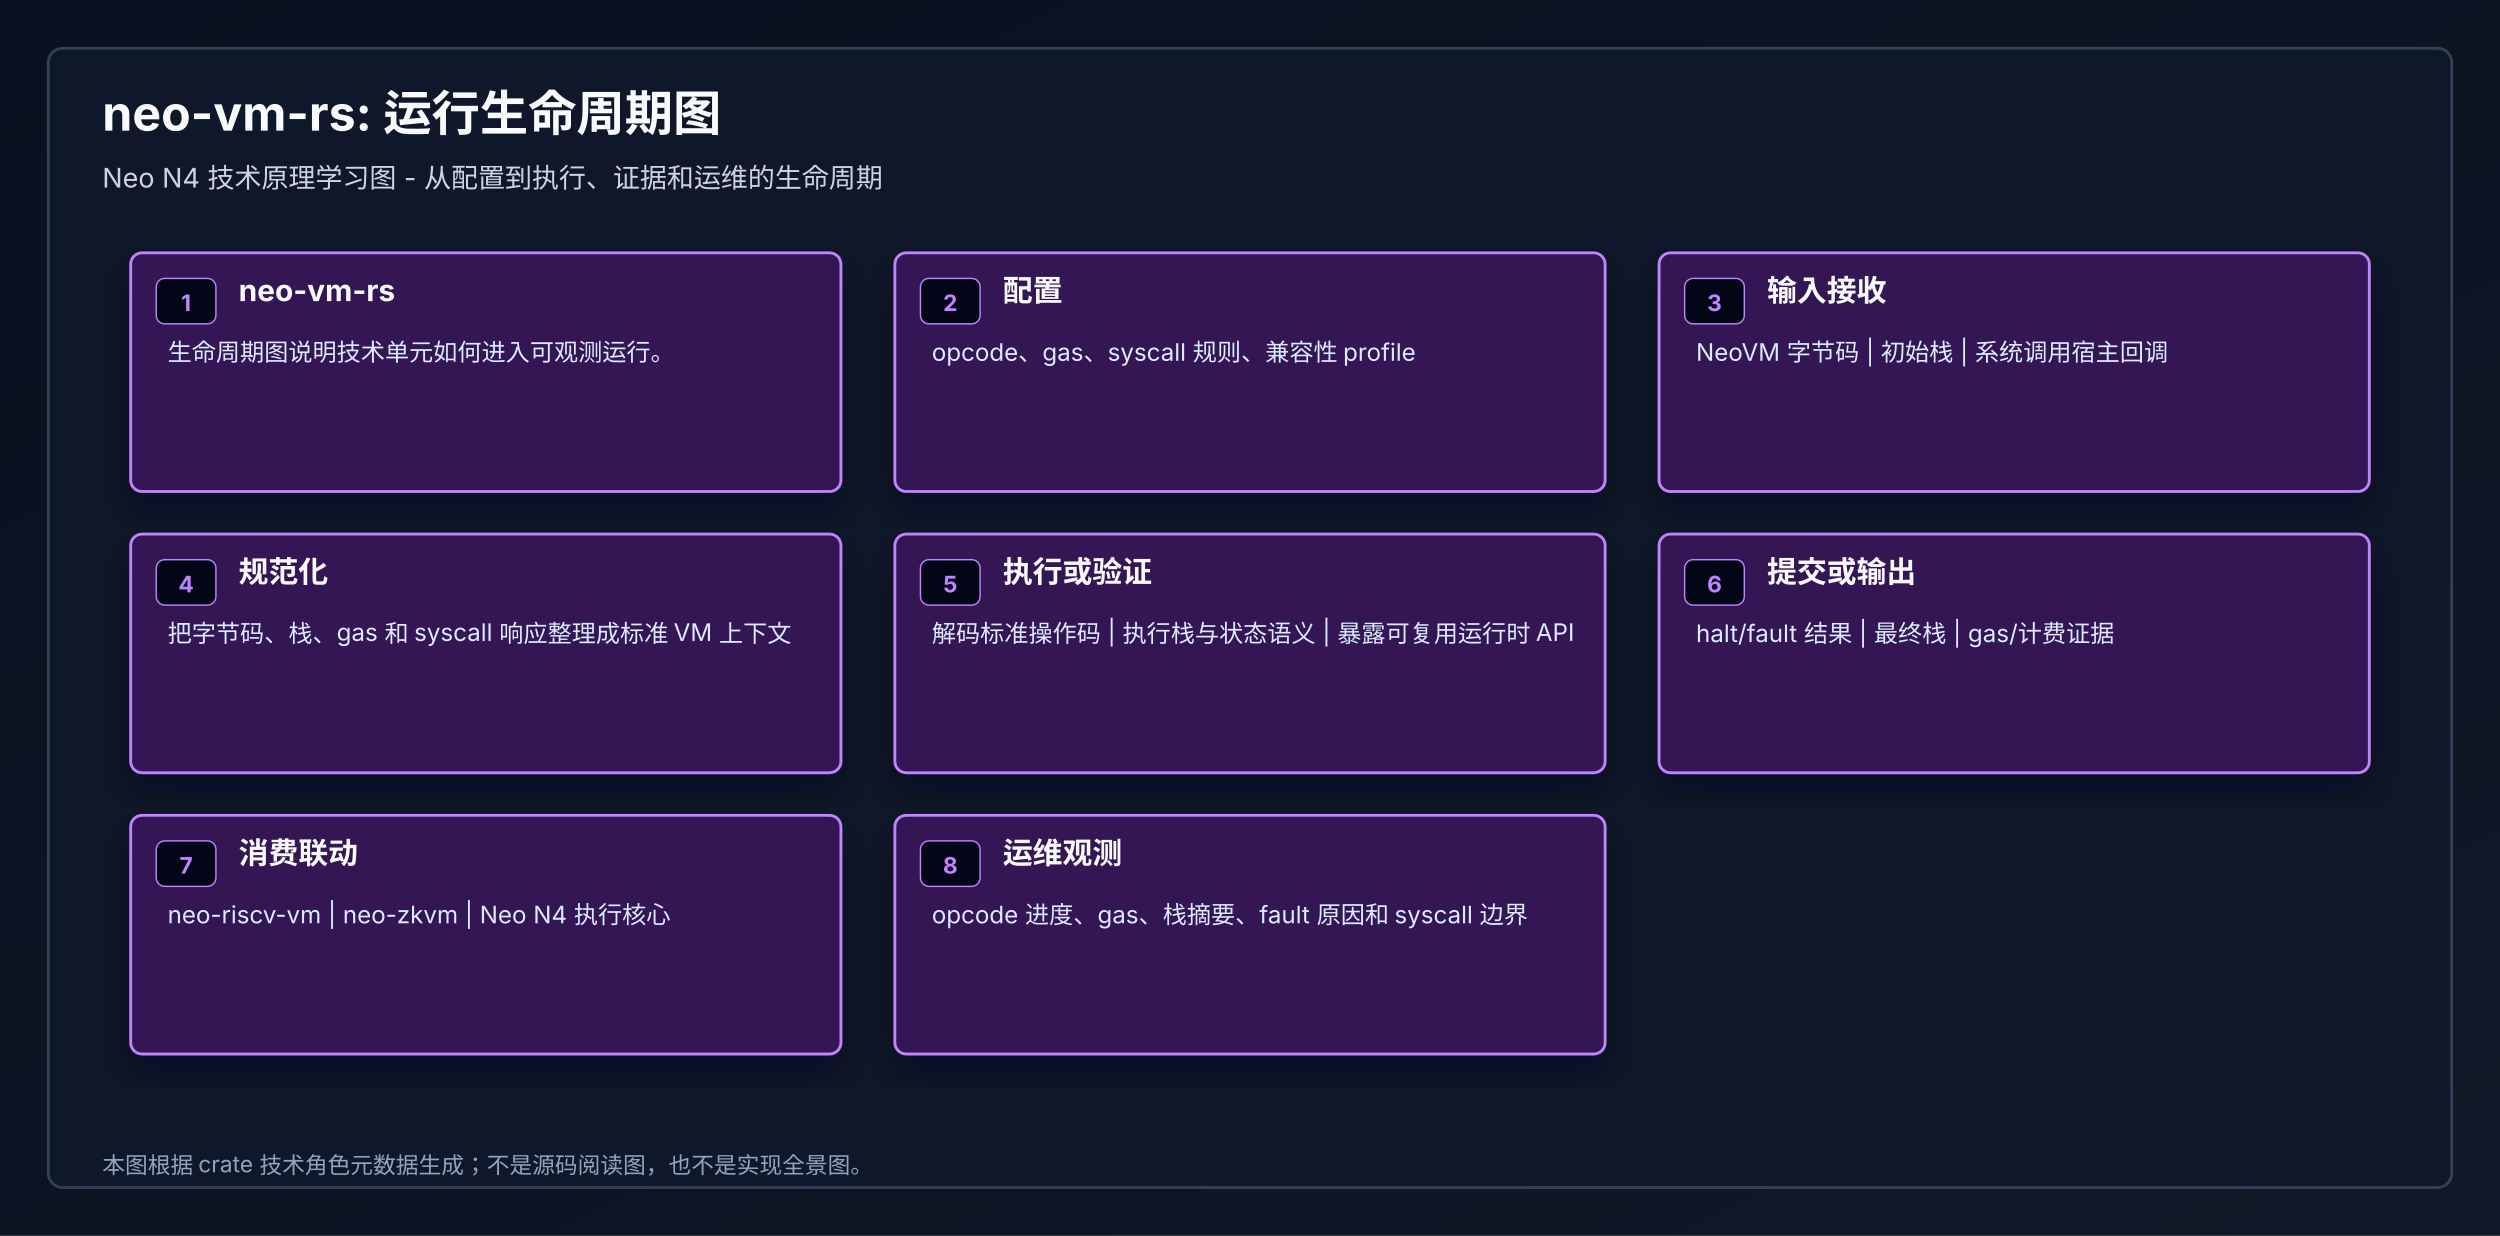
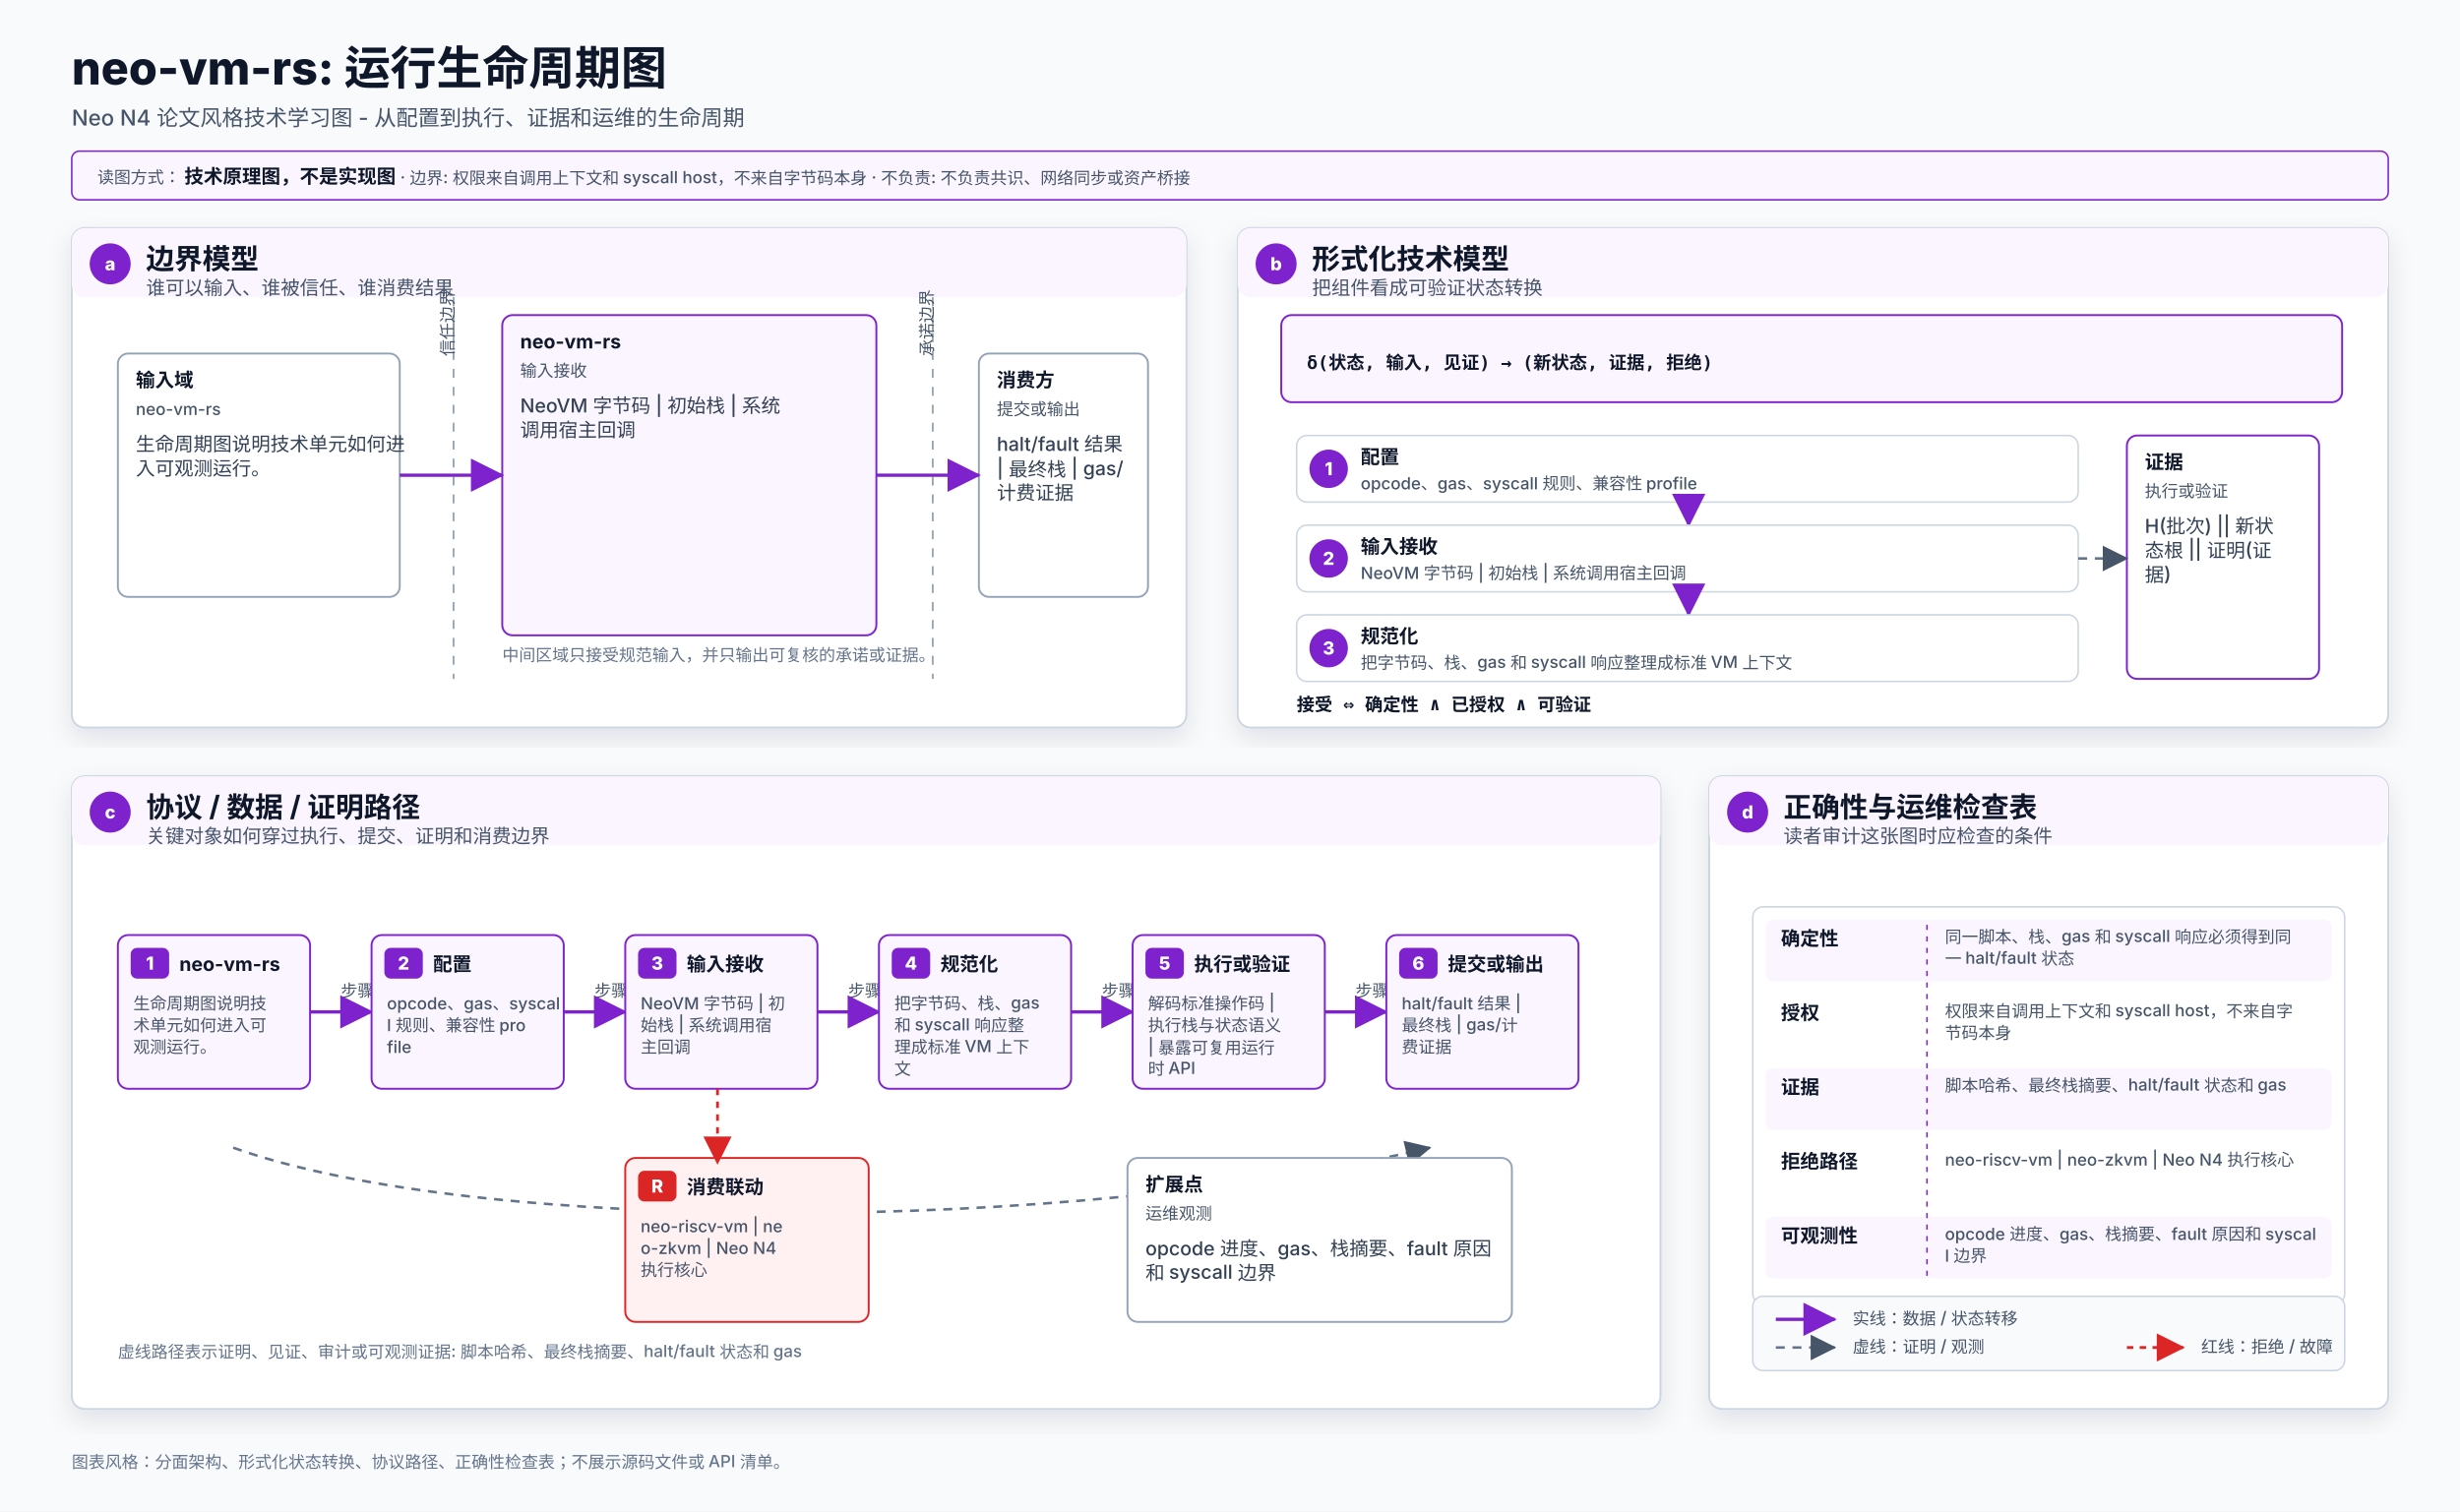
- <svg xmlns="http://www.w3.org/2000/svg" width="1760" height="870" viewBox="0 0 1760 870" role="img" aria-label="neo-vm-rs 运行生命周期图">
+ <svg xmlns="http://www.w3.org/2000/svg" width="1920" height="1180" viewBox="0 0 1920 1180" role="img" aria-label="neo-vm-rs 运行生命周期图">
  <defs>
-     <linearGradient id="bg" x1="0" y1="0" x2="1" y2="1">
-       <stop offset="0%" stop-color="#08111f" />
-       <stop offset="100%" stop-color="#111827" />
-     </linearGradient>
-     <filter id="shadow" x="-15%" y="-15%" width="130%" height="130%">
-       <feDropShadow dx="0" dy="14" stdDeviation="12" flood-color="#020617" flood-opacity="0.42" />
+     <marker id="arrow" viewBox="0 0 10 10" refX="9.4" refY="5" markerWidth="10" markerHeight="10" orient="auto">
+       <path d="M0,0 L10,5 L0,10 Z" fill="#475569" />
+     </marker>
+     <marker id="arrowAccent" viewBox="0 0 10 10" refX="9.4" refY="5" markerWidth="10" markerHeight="10" orient="auto">
+       <path d="M0,0 L10,5 L0,10 Z" fill="#7e22ce" />
+     </marker>
+     <marker id="arrowFault" viewBox="0 0 10 10" refX="9.4" refY="5" markerWidth="10" markerHeight="10" orient="auto">
+       <path d="M0,0 L10,5 L0,10 Z" fill="#dc2626" />
+     </marker>
+     <filter id="paperShadow" x="-3%" y="-4%" width="106%" height="108%">
+       <feDropShadow dx="0" dy="8" stdDeviation="10" flood-color="#0f172a" flood-opacity="0.10" />
    </filter>
+     <style>
+ .bg{fill:#f8fafc}.panel{fill:#ffffff;stroke:#cbd5e1;stroke-width:1.5;filter:url(#paperShadow)}
+ .panelTitle{font:700 22px 'Inter','Segoe UI',Arial,sans-serif;fill:#0f172a}.panelSub{font:500 15px 'Inter','Segoe UI',Arial,sans-serif;fill:#475569}
+ .title{font:800 36px 'Inter','Segoe UI',Arial,sans-serif;fill:#0f172a}.subtitle{font:500 17px 'Inter','Segoe UI',Arial,sans-serif;fill:#475569}
+ .small{font:500 13px 'Inter','Segoe UI',Arial,sans-serif;fill:#475569}.body{font:500 15px 'Inter','Segoe UI',Arial,sans-serif;fill:#334155}
+ .bodyStrong{font:750 15px 'Inter','Segoe UI',Arial,sans-serif;fill:#0f172a}.mono{font:650 14px 'Cascadia Mono','SFMono-Regular',Consolas,monospace;fill:#0f172a}
+ .label{font:800 14px 'Inter','Segoe UI',Arial,sans-serif;fill:#ffffff}.caption{font:500 13px 'Inter','Segoe UI',Arial,sans-serif;fill:#64748b}
+ .arrow{stroke:#475569;stroke-width:2.2;fill:none;marker-end:url(#arrow)}.arrowAccent{stroke:#7e22ce;stroke-width:2.6;fill:none;marker-end:url(#arrowAccent)}.arrowDash{stroke:#64748b;stroke-width:2;fill:none;stroke-dasharray:7 6;marker-end:url(#arrow)}.arrowFault{stroke:#dc2626;stroke-width:2.2;fill:none;stroke-dasharray:5 5;marker-end:url(#arrowFault)}
+ </style>
  </defs>
-   <rect width="1760" height="100%" fill="url(#bg)" />
-   <rect x="34" y="34" width="1692" height="802" rx="10" fill="#0f172a" stroke="#334155" stroke-width="2" />
-   <text x="72" y="92" fill="#f8fafc" font-family="Inter,Segoe UI,Arial,sans-serif" font-size="34" font-weight="700">neo-vm-rs: 运行生命周期图</text>
-   <text x="72" y="132" fill="#cbd5e1" font-family="Inter,Segoe UI,Arial,sans-serif" font-size="19">Neo N4 技术原理学习图 - 从配置到执行、证据和运维的生命周期</text>
-   <rect x="92" y="178" width="500" height="168" rx="8" fill="#341455" stroke="#c084fc" stroke-width="2" filter="url(#shadow)" />
-   <rect x="110" y="196" width="42" height="32" rx="6" fill="#020617" stroke="#c084fc" stroke-width="1" />
-   <text x="131" y="219" text-anchor="middle" fill="#c084fc" font-family="Inter,Segoe UI,Arial,sans-serif" font-size="16" font-weight="700">1</text>
-   <text x="168" y="212" fill="#f8fafc" font-family="Inter,Segoe UI,Arial,sans-serif" font-size="21" font-weight="700">neo-vm-rs</text>
-   <text x="118" y="254" fill="#dbeafe" font-family="Inter,Segoe UI,Arial,sans-serif" font-size="17">生命周期图说明技术单元如何进入可观测运行。</text>
-   <rect x="630" y="178" width="500" height="168" rx="8" fill="#341455" stroke="#c084fc" stroke-width="2" filter="url(#shadow)" />
-   <rect x="648" y="196" width="42" height="32" rx="6" fill="#020617" stroke="#c084fc" stroke-width="1" />
-   <text x="669" y="219" text-anchor="middle" fill="#c084fc" font-family="Inter,Segoe UI,Arial,sans-serif" font-size="16" font-weight="700">2</text>
-   <text x="706" y="212" fill="#f8fafc" font-family="Inter,Segoe UI,Arial,sans-serif" font-size="21" font-weight="700">配置</text>
-   <text x="656" y="254" fill="#dbeafe" font-family="Inter,Segoe UI,Arial,sans-serif" font-size="17">opcode、gas、syscall 规则、兼容性 profile</text>
-   <rect x="1168" y="178" width="500" height="168" rx="8" fill="#341455" stroke="#c084fc" stroke-width="2" filter="url(#shadow)" />
-   <rect x="1186" y="196" width="42" height="32" rx="6" fill="#020617" stroke="#c084fc" stroke-width="1" />
-   <text x="1207" y="219" text-anchor="middle" fill="#c084fc" font-family="Inter,Segoe UI,Arial,sans-serif" font-size="16" font-weight="700">3</text>
-   <text x="1244" y="212" fill="#f8fafc" font-family="Inter,Segoe UI,Arial,sans-serif" font-size="21" font-weight="700">输入接收</text>
-   <text x="1194" y="254" fill="#dbeafe" font-family="Inter,Segoe UI,Arial,sans-serif" font-size="17">NeoVM 字节码 | 初始栈 | 系统调用宿主回调</text>
-   <rect x="92" y="376" width="500" height="168" rx="8" fill="#341455" stroke="#c084fc" stroke-width="2" filter="url(#shadow)" />
-   <rect x="110" y="394" width="42" height="32" rx="6" fill="#020617" stroke="#c084fc" stroke-width="1" />
-   <text x="131" y="417" text-anchor="middle" fill="#c084fc" font-family="Inter,Segoe UI,Arial,sans-serif" font-size="16" font-weight="700">4</text>
-   <text x="168" y="410" fill="#f8fafc" font-family="Inter,Segoe UI,Arial,sans-serif" font-size="21" font-weight="700">规范化</text>
-   <text x="118" y="452" fill="#dbeafe" font-family="Inter,Segoe UI,Arial,sans-serif" font-size="17">把字节码、栈、gas 和 syscall 响应整理成标准 VM 上下文</text>
-   <rect x="630" y="376" width="500" height="168" rx="8" fill="#341455" stroke="#c084fc" stroke-width="2" filter="url(#shadow)" />
-   <rect x="648" y="394" width="42" height="32" rx="6" fill="#020617" stroke="#c084fc" stroke-width="1" />
-   <text x="669" y="417" text-anchor="middle" fill="#c084fc" font-family="Inter,Segoe UI,Arial,sans-serif" font-size="16" font-weight="700">5</text>
-   <text x="706" y="410" fill="#f8fafc" font-family="Inter,Segoe UI,Arial,sans-serif" font-size="21" font-weight="700">执行或验证</text>
-   <text x="656" y="452" fill="#dbeafe" font-family="Inter,Segoe UI,Arial,sans-serif" font-size="17">解码标准操作码 | 执行栈与状态语义 | 暴露可复用运行时 API</text>
-   <rect x="1168" y="376" width="500" height="168" rx="8" fill="#341455" stroke="#c084fc" stroke-width="2" filter="url(#shadow)" />
-   <rect x="1186" y="394" width="42" height="32" rx="6" fill="#020617" stroke="#c084fc" stroke-width="1" />
-   <text x="1207" y="417" text-anchor="middle" fill="#c084fc" font-family="Inter,Segoe UI,Arial,sans-serif" font-size="16" font-weight="700">6</text>
-   <text x="1244" y="410" fill="#f8fafc" font-family="Inter,Segoe UI,Arial,sans-serif" font-size="21" font-weight="700">提交或输出</text>
-   <text x="1194" y="452" fill="#dbeafe" font-family="Inter,Segoe UI,Arial,sans-serif" font-size="17">halt/fault 结果 | 最终栈 | gas/计费证据</text>
-   <rect x="92" y="574" width="500" height="168" rx="8" fill="#341455" stroke="#c084fc" stroke-width="2" filter="url(#shadow)" />
-   <rect x="110" y="592" width="42" height="32" rx="6" fill="#020617" stroke="#c084fc" stroke-width="1" />
-   <text x="131" y="615" text-anchor="middle" fill="#c084fc" font-family="Inter,Segoe UI,Arial,sans-serif" font-size="16" font-weight="700">7</text>
-   <text x="168" y="608" fill="#f8fafc" font-family="Inter,Segoe UI,Arial,sans-serif" font-size="21" font-weight="700">消费联动</text>
-   <text x="118" y="650" fill="#dbeafe" font-family="Inter,Segoe UI,Arial,sans-serif" font-size="17">neo-riscv-vm | neo-zkvm | Neo N4 执行核心</text>
-   <rect x="630" y="574" width="500" height="168" rx="8" fill="#341455" stroke="#c084fc" stroke-width="2" filter="url(#shadow)" />
-   <rect x="648" y="592" width="42" height="32" rx="6" fill="#020617" stroke="#c084fc" stroke-width="1" />
-   <text x="669" y="615" text-anchor="middle" fill="#c084fc" font-family="Inter,Segoe UI,Arial,sans-serif" font-size="16" font-weight="700">8</text>
-   <text x="706" y="608" fill="#f8fafc" font-family="Inter,Segoe UI,Arial,sans-serif" font-size="21" font-weight="700">运维观测</text>
-   <text x="656" y="650" fill="#dbeafe" font-family="Inter,Segoe UI,Arial,sans-serif" font-size="17">opcode 进度、gas、栈摘要、fault 原因和 syscall 边界</text>
-   <text x="72" y="826" fill="#94a3b8" font-family="Inter,Segoe UI,Arial,sans-serif" font-size="16">本图根据 crate 技术角色元数据生成；不是源码阅读图，也不是实现全景图。</text>
+   <rect class="bg" width="1920" height="1180" />
+   <text x="56" y="66" class="title">neo-vm-rs: 运行生命周期图</text>
+   <text x="56" y="98" class="subtitle">Neo N4 论文风格技术学习图 - 从配置到执行、证据和运维的生命周期</text>
+   <rect x="56" y="118" width="1808" height="38" rx="6" fill="#faf5ff" stroke="#7e22ce" stroke-width="1.2" />
+   <text x="76" y="143" class="small">读图方式： <tspan class="bodyStrong">技术原理图，不是实现图</tspan> · 边界: 权限来自调用上下文和 syscall host，不来自字节码本身 · 不负责: 不负责共识、网络同步或资产桥接</text>
+   <rect x="56" y="178" width="870" height="390" rx="10" class="panel" />
+   <rect x="56" y="178" width="870" height="54" rx="10" fill="#faf5ff" stroke="#cbd5e1" stroke-width="0" />
+   <circle cx="86" cy="206" r="16" fill="#7e22ce" />
+   <text x="86" y="211" text-anchor="middle" class="label">a</text>
+   <text x="114" y="210" class="panelTitle">边界模型</text>
+   <text x="114" y="230" class="panelSub">谁可以输入、谁被信任、谁消费结果</text>
+   <rect x="966" y="178" width="898" height="390" rx="10" class="panel" />
+   <rect x="966" y="178" width="898" height="54" rx="10" fill="#faf5ff" stroke="#cbd5e1" stroke-width="0" />
+   <circle cx="996" cy="206" r="16" fill="#7e22ce" />
+   <text x="996" y="211" text-anchor="middle" class="label">b</text>
+   <text x="1024" y="210" class="panelTitle">形式化技术模型</text>
+   <text x="1024" y="230" class="panelSub">把组件看成可验证状态转换</text>
+   <rect x="56" y="606" width="1240" height="494" rx="10" class="panel" />
+   <rect x="56" y="606" width="1240" height="54" rx="10" fill="#faf5ff" stroke="#cbd5e1" stroke-width="0" />
+   <circle cx="86" cy="634" r="16" fill="#7e22ce" />
+   <text x="86" y="639" text-anchor="middle" class="label">c</text>
+   <text x="114" y="638" class="panelTitle">协议 / 数据 / 证明路径</text>
+   <text x="114" y="658" class="panelSub">关键对象如何穿过执行、提交、证明和消费边界</text>
+   <rect x="1334" y="606" width="530" height="494" rx="10" class="panel" />
+   <rect x="1334" y="606" width="530" height="54" rx="10" fill="#faf5ff" stroke="#cbd5e1" stroke-width="0" />
+   <circle cx="1364" cy="634" r="16" fill="#7e22ce" />
+   <text x="1364" y="639" text-anchor="middle" class="label">d</text>
+   <text x="1392" y="638" class="panelTitle">正确性与运维检查表</text>
+   <text x="1392" y="658" class="panelSub">读者审计这张图时应检查的条件</text>
+   <rect x="92" y="276" width="220" height="190" rx="8" fill="#ffffff" stroke="#94a3b8" stroke-width="1.5" />
+   <text x="106" y="302" class="bodyStrong">输入域</text>
+   <text x="106" y="324" class="small">neo-vm-rs</text>
+   <text x="106" y="352" class="body">生命周期图说明技术单元如何进</text>
+   <text x="106" y="371" class="body">入可观测运行。</text>
+   <line x1="354" y1="232" x2="354" y2="530" stroke="#94a3b8" stroke-width="1.4" stroke-dasharray="7 7" />
+   <text x="354" y="252" class="small" text-anchor="middle" transform="rotate(-90 354 252)">信任边界</text>
+   <rect x="392" y="246" width="292" height="250" rx="8" fill="#faf5ff" stroke="#7e22ce" stroke-width="1.5" />
+   <text x="406" y="272" class="bodyStrong">neo-vm-rs</text>
+   <text x="406" y="294" class="small">输入接收</text>
+   <text x="406" y="322" class="body">NeoVM 字节码 | 初始栈 | 系统</text>
+   <text x="406" y="341" class="body">调用宿主回调</text>
+   <line x1="728" y1="232" x2="728" y2="530" stroke="#94a3b8" stroke-width="1.4" stroke-dasharray="7 7" />
+   <text x="728" y="252" class="small" text-anchor="middle" transform="rotate(-90 728 252)">承诺边界</text>
+   <rect x="764" y="276" width="132" height="190" rx="8" fill="#ffffff" stroke="#94a3b8" stroke-width="1.5" />
+   <text x="778" y="302" class="bodyStrong">消费方</text>
+   <text x="778" y="324" class="small">提交或输出</text>
+   <text x="778" y="352" class="body">halt/fault 结果 </text>
+   <text x="778" y="371" class="body">| 最终栈 | gas/</text>
+   <text x="778" y="390" class="body">计费证据</text>
+   <path class="arrowAccent" d="M312 371 C338 371 358 371 392 371" />
+   <path class="arrowAccent" d="M684 371 C706 371 730 371 764 371" />
+   <text x="392" y="516" class="caption">中间区域只接受规范输入，并只输出可复核的承诺或证据。</text>
+   <rect x="1000" y="246" width="828" height="68" rx="8" fill="#faf5ff" stroke="#7e22ce" stroke-width="1.5" />
+   <text x="1020" y="288" class="mono">δ(状态, 输入, 见证) → (新状态, 证据, 拒绝)</text>
+   <rect x="1012" y="340" width="610" height="52" rx="8" fill="#ffffff" stroke="#cbd5e1" stroke-width="1.2" />
+   <circle cx="1037" cy="366" r="15" fill="#7e22ce" />
+   <text x="1037" y="371" text-anchor="middle" class="label">1</text>
+   <text x="1062" y="362" class="bodyStrong">配置</text>
+   <text x="1062" y="382" class="small">opcode、gas、syscall 规则、兼容性 profile</text>
+   <path class="arrowAccent" d="M1318 392 L1318 410" />
+   <rect x="1012" y="410" width="610" height="52" rx="8" fill="#ffffff" stroke="#cbd5e1" stroke-width="1.2" />
+   <circle cx="1037" cy="436" r="15" fill="#7e22ce" />
+   <text x="1037" y="441" text-anchor="middle" class="label">2</text>
+   <text x="1062" y="432" class="bodyStrong">输入接收</text>
+   <text x="1062" y="452" class="small">NeoVM 字节码 | 初始栈 | 系统调用宿主回调</text>
+   <path class="arrowAccent" d="M1318 462 L1318 480" />
+   <rect x="1012" y="480" width="610" height="52" rx="8" fill="#ffffff" stroke="#cbd5e1" stroke-width="1.2" />
+   <circle cx="1037" cy="506" r="15" fill="#7e22ce" />
+   <text x="1037" y="511" text-anchor="middle" class="label">3</text>
+   <text x="1062" y="502" class="bodyStrong">规范化</text>
+   <text x="1062" y="522" class="small">把字节码、栈、gas 和 syscall 响应整理成标准 VM 上下文</text>
+   <rect x="1660" y="340" width="150" height="190" rx="8" fill="#ffffff" stroke="#7e22ce" stroke-width="1.5" />
+   <text x="1674" y="366" class="bodyStrong">证据</text>
+   <text x="1674" y="388" class="small">执行或验证</text>
+   <text x="1674" y="416" class="body">H(批次) || 新状</text>
+   <text x="1674" y="435" class="body">态根 || 证明(证</text>
+   <text x="1674" y="454" class="body">据)</text>
+   <path class="arrowDash" d="M1622 436 C1642 436 1648 436 1660 436" />
+   <text x="1012" y="555" class="mono">接受 ⇔ 确定性 ∧ 已授权 ∧ 可验证</text>
+   <rect x="92" y="730" width="150" height="120" rx="8" fill="#faf5ff" stroke="#7e22ce" stroke-width="1.5" />
+   <rect x="102" y="740" width="30" height="24" rx="5" fill="#7e22ce" />
+   <text x="117" y="757" text-anchor="middle" class="label">1</text>
+   <text x="140" y="758" class="bodyStrong">neo-vm-rs</text>
+   <text x="104" y="788" class="small">生命周期图说明技</text>
+   <text x="104" y="805" class="small">术单元如何进入可</text>
+   <text x="104" y="822" class="small">观测运行。</text>
+   <path class="arrowAccent" d="M242 790 L290 790" />
+   <text x="266" y="778" class="small">步骤 1</text>
+   <rect x="290" y="730" width="150" height="120" rx="8" fill="#faf5ff" stroke="#7e22ce" stroke-width="1.5" />
+   <rect x="300" y="740" width="30" height="24" rx="5" fill="#7e22ce" />
+   <text x="315" y="757" text-anchor="middle" class="label">2</text>
+   <text x="338" y="758" class="bodyStrong">配置</text>
+   <text x="302" y="788" class="small">opcode、gas、syscal</text>
+   <text x="302" y="805" class="small">l 规则、兼容性 pro</text>
+   <text x="302" y="822" class="small">file</text>
+   <path class="arrowAccent" d="M440 790 L488 790" />
+   <text x="464" y="778" class="small">步骤 2</text>
+   <rect x="488" y="730" width="150" height="120" rx="8" fill="#faf5ff" stroke="#7e22ce" stroke-width="1.5" />
+   <rect x="498" y="740" width="30" height="24" rx="5" fill="#7e22ce" />
+   <text x="513" y="757" text-anchor="middle" class="label">3</text>
+   <text x="536" y="758" class="bodyStrong">输入接收</text>
+   <text x="500" y="788" class="small">NeoVM 字节码 | 初</text>
+   <text x="500" y="805" class="small">始栈 | 系统调用宿</text>
+   <text x="500" y="822" class="small">主回调</text>
+   <path class="arrowAccent" d="M638 790 L686 790" />
+   <text x="662" y="778" class="small">步骤 3</text>
+   <rect x="686" y="730" width="150" height="120" rx="8" fill="#faf5ff" stroke="#7e22ce" stroke-width="1.5" />
+   <rect x="696" y="740" width="30" height="24" rx="5" fill="#7e22ce" />
+   <text x="711" y="757" text-anchor="middle" class="label">4</text>
+   <text x="734" y="758" class="bodyStrong">规范化</text>
+   <text x="698" y="788" class="small">把字节码、栈、gas </text>
+   <text x="698" y="805" class="small">和 syscall 响应整</text>
+   <text x="698" y="822" class="small">理成标准 VM 上下</text>
+   <text x="698" y="839" class="small">文</text>
+   <path class="arrowAccent" d="M836 790 L884 790" />
+   <text x="860" y="778" class="small">步骤 4</text>
+   <rect x="884" y="730" width="150" height="120" rx="8" fill="#faf5ff" stroke="#7e22ce" stroke-width="1.5" />
+   <rect x="894" y="740" width="30" height="24" rx="5" fill="#7e22ce" />
+   <text x="909" y="757" text-anchor="middle" class="label">5</text>
+   <text x="932" y="758" class="bodyStrong">执行或验证</text>
+   <text x="896" y="788" class="small">解码标准操作码 | </text>
+   <text x="896" y="805" class="small">执行栈与状态语义 </text>
+   <text x="896" y="822" class="small">| 暴露可复用运行</text>
+   <text x="896" y="839" class="small">时 API</text>
+   <path class="arrowAccent" d="M1034 790 L1082 790" />
+   <text x="1058" y="778" class="small">步骤 5</text>
+   <rect x="1082" y="730" width="150" height="120" rx="8" fill="#faf5ff" stroke="#7e22ce" stroke-width="1.5" />
+   <rect x="1092" y="740" width="30" height="24" rx="5" fill="#7e22ce" />
+   <text x="1107" y="757" text-anchor="middle" class="label">6</text>
+   <text x="1130" y="758" class="bodyStrong">提交或输出</text>
+   <text x="1094" y="788" class="small">halt/fault 结果 |</text>
+   <text x="1094" y="805" class="small"> 最终栈 | gas/计</text>
+   <text x="1094" y="822" class="small">费证据</text>
+   <path class="arrowDash" d="M182 896 C372 964 832 964 1116 896" />
+   <rect x="488" y="904" width="190" height="128" rx="8" fill="#fff1f2" stroke="#dc2626" stroke-width="1.5" />
+   <rect x="498" y="914" width="30" height="24" rx="5" fill="#dc2626" />
+   <text x="513" y="931" text-anchor="middle" class="label">R</text>
+   <text x="536" y="932" class="bodyStrong">消费联动</text>
+   <text x="500" y="962" class="small">neo-riscv-vm | ne</text>
+   <text x="500" y="979" class="small">o-zkvm | Neo N4 </text>
+   <text x="500" y="996" class="small">执行核心</text>
+   <path class="arrowFault" d="M560 850 L560 908" />
+   <rect x="880" y="904" width="300" height="128" rx="8" fill="#ffffff" stroke="#94a3b8" stroke-width="1.5" />
+   <text x="894" y="930" class="bodyStrong">扩展点</text>
+   <text x="894" y="952" class="small">运维观测</text>
+   <text x="894" y="980" class="body">opcode 进度、gas、栈摘要、fault 原因</text>
+   <text x="894" y="999" class="body">和 syscall 边界</text>
+   <text x="92" y="1060" class="caption">虚线路径表示证明、见证、审计或可观测证据: 脚本哈希、最终栈摘要、halt/fault 状态和 gas</text>
+   <rect x="1368" y="708" width="462" height="310" rx="8" fill="#ffffff" stroke="#cbd5e1" stroke-width="1.2" />
+   <rect x="1378" y="718" width="442" height="48" rx="6" fill="#faf5ff" />
+   <text x="1390" y="738" class="bodyStrong">确定性</text>
+   <text x="1518" y="736" class="small">同一脚本、栈、gas 和 syscall 响应必须得到同</text>
+   <text x="1518" y="753" class="small">一 halt/fault 状态</text>
+   <rect x="1378" y="776" width="442" height="48" rx="6" fill="#ffffff" />
+   <text x="1390" y="796" class="bodyStrong">授权</text>
+   <text x="1518" y="794" class="small">权限来自调用上下文和 syscall host，不来自字</text>
+   <text x="1518" y="811" class="small">节码本身</text>
+   <rect x="1378" y="834" width="442" height="48" rx="6" fill="#faf5ff" />
+   <text x="1390" y="854" class="bodyStrong">证据</text>
+   <text x="1518" y="852" class="small">脚本哈希、最终栈摘要、halt/fault 状态和 gas</text>
+   <rect x="1378" y="892" width="442" height="48" rx="6" fill="#ffffff" />
+   <text x="1390" y="912" class="bodyStrong">拒绝路径</text>
+   <text x="1518" y="910" class="small">neo-riscv-vm | neo-zkvm | Neo N4 执行核心</text>
+   <rect x="1378" y="950" width="442" height="48" rx="6" fill="#faf5ff" />
+   <text x="1390" y="970" class="bodyStrong">可观测性</text>
+   <text x="1518" y="968" class="small">opcode 进度、gas、栈摘要、fault 原因和 syscal</text>
+   <text x="1518" y="985" class="small">l 边界</text>
+   <line x1="1504" y1="722" x2="1504" y2="998" stroke="#7e22ce" stroke-width="1.2" stroke-dasharray="4 5" />
+   <rect x="1368" y="1012" width="462" height="58" rx="8" fill="#f8fafc" stroke="#cbd5e1" stroke-width="1.2" />
+   <line x1="1386" y1="1030" x2="1432" y2="1030" stroke="#7e22ce" stroke-width="2.6" marker-end="url(#arrowAccent)" />
+   <text x="1446" y="1034" class="small">实线：数据 / 状态转移</text>
+   <line x1="1386" y1="1052" x2="1432" y2="1052" stroke="#64748b" stroke-width="2" stroke-dasharray="7 6" marker-end="url(#arrow)" />
+   <text x="1446" y="1056" class="small">虚线：证明 / 观测</text>
+   <line x1="1660" y1="1052" x2="1704" y2="1052" stroke="#dc2626" stroke-width="2.2" stroke-dasharray="5 5" marker-end="url(#arrowFault)" />
+   <text x="1718" y="1056" class="small">红线：拒绝 / 故障</text>
+   <text x="56" y="1146" class="caption">图表风格：分面架构、形式化状态转换、协议路径、正确性检查表；不展示源码文件或 API 清单。</text>
</svg>
